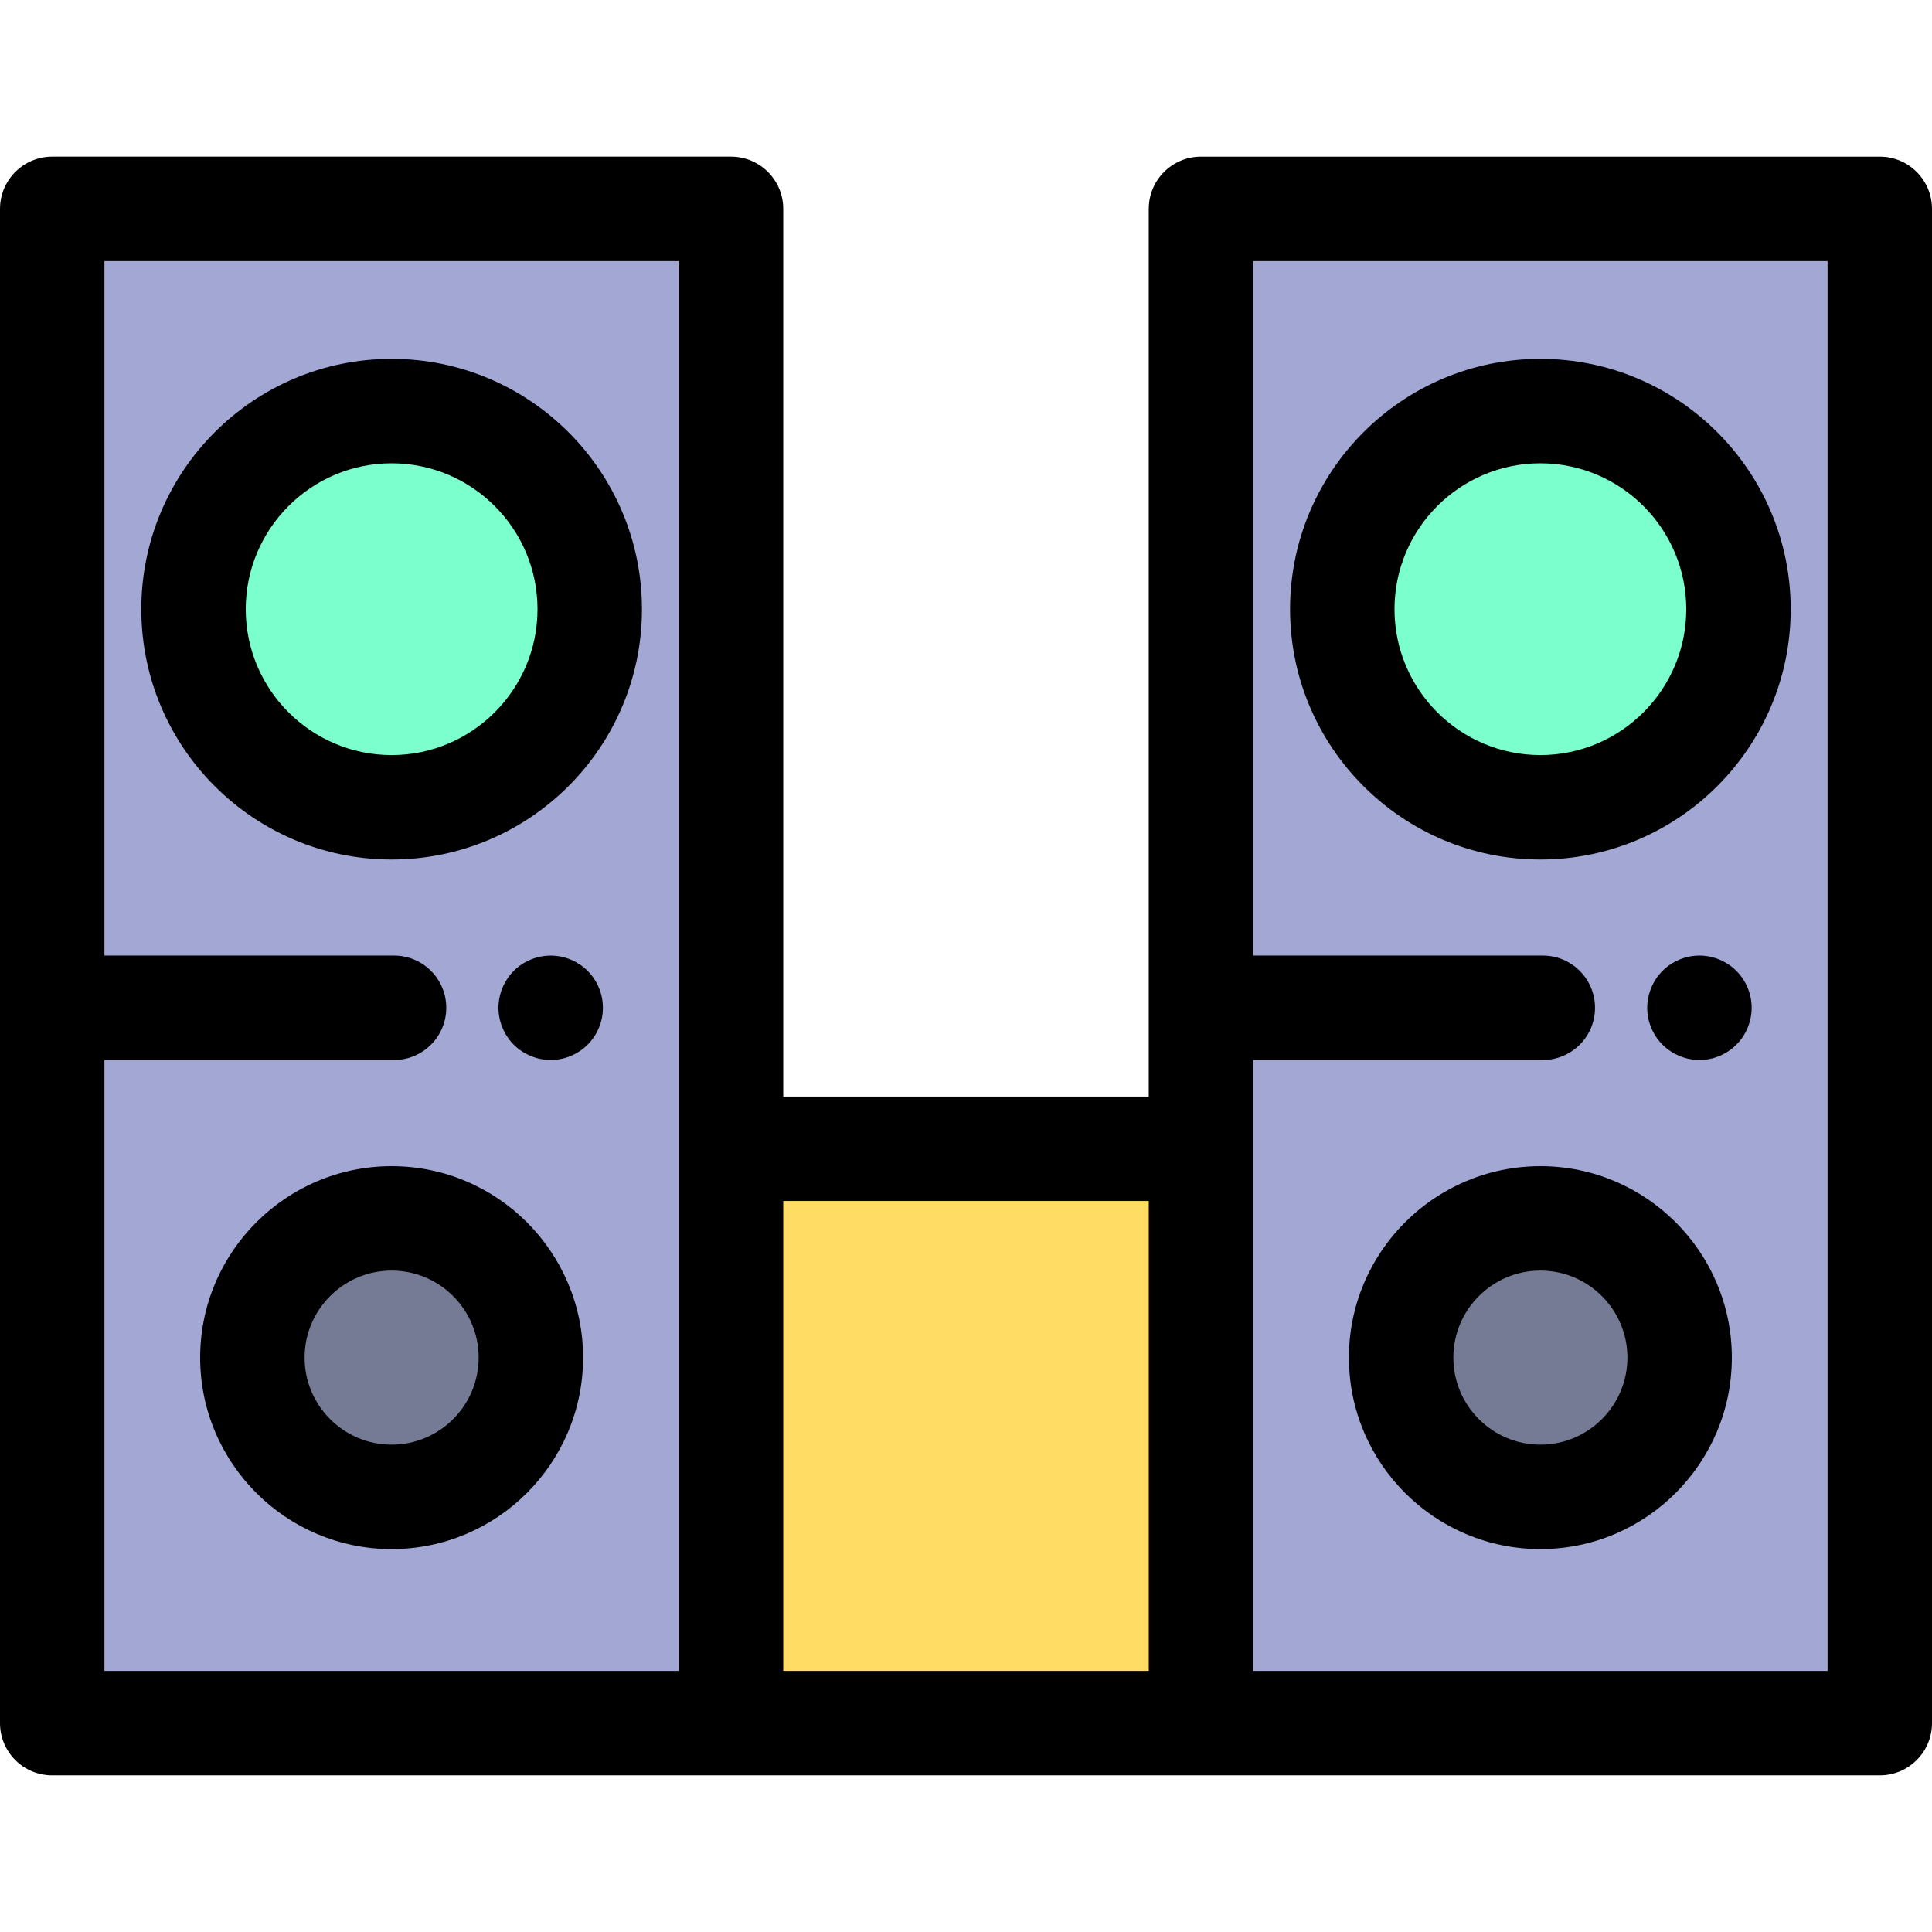
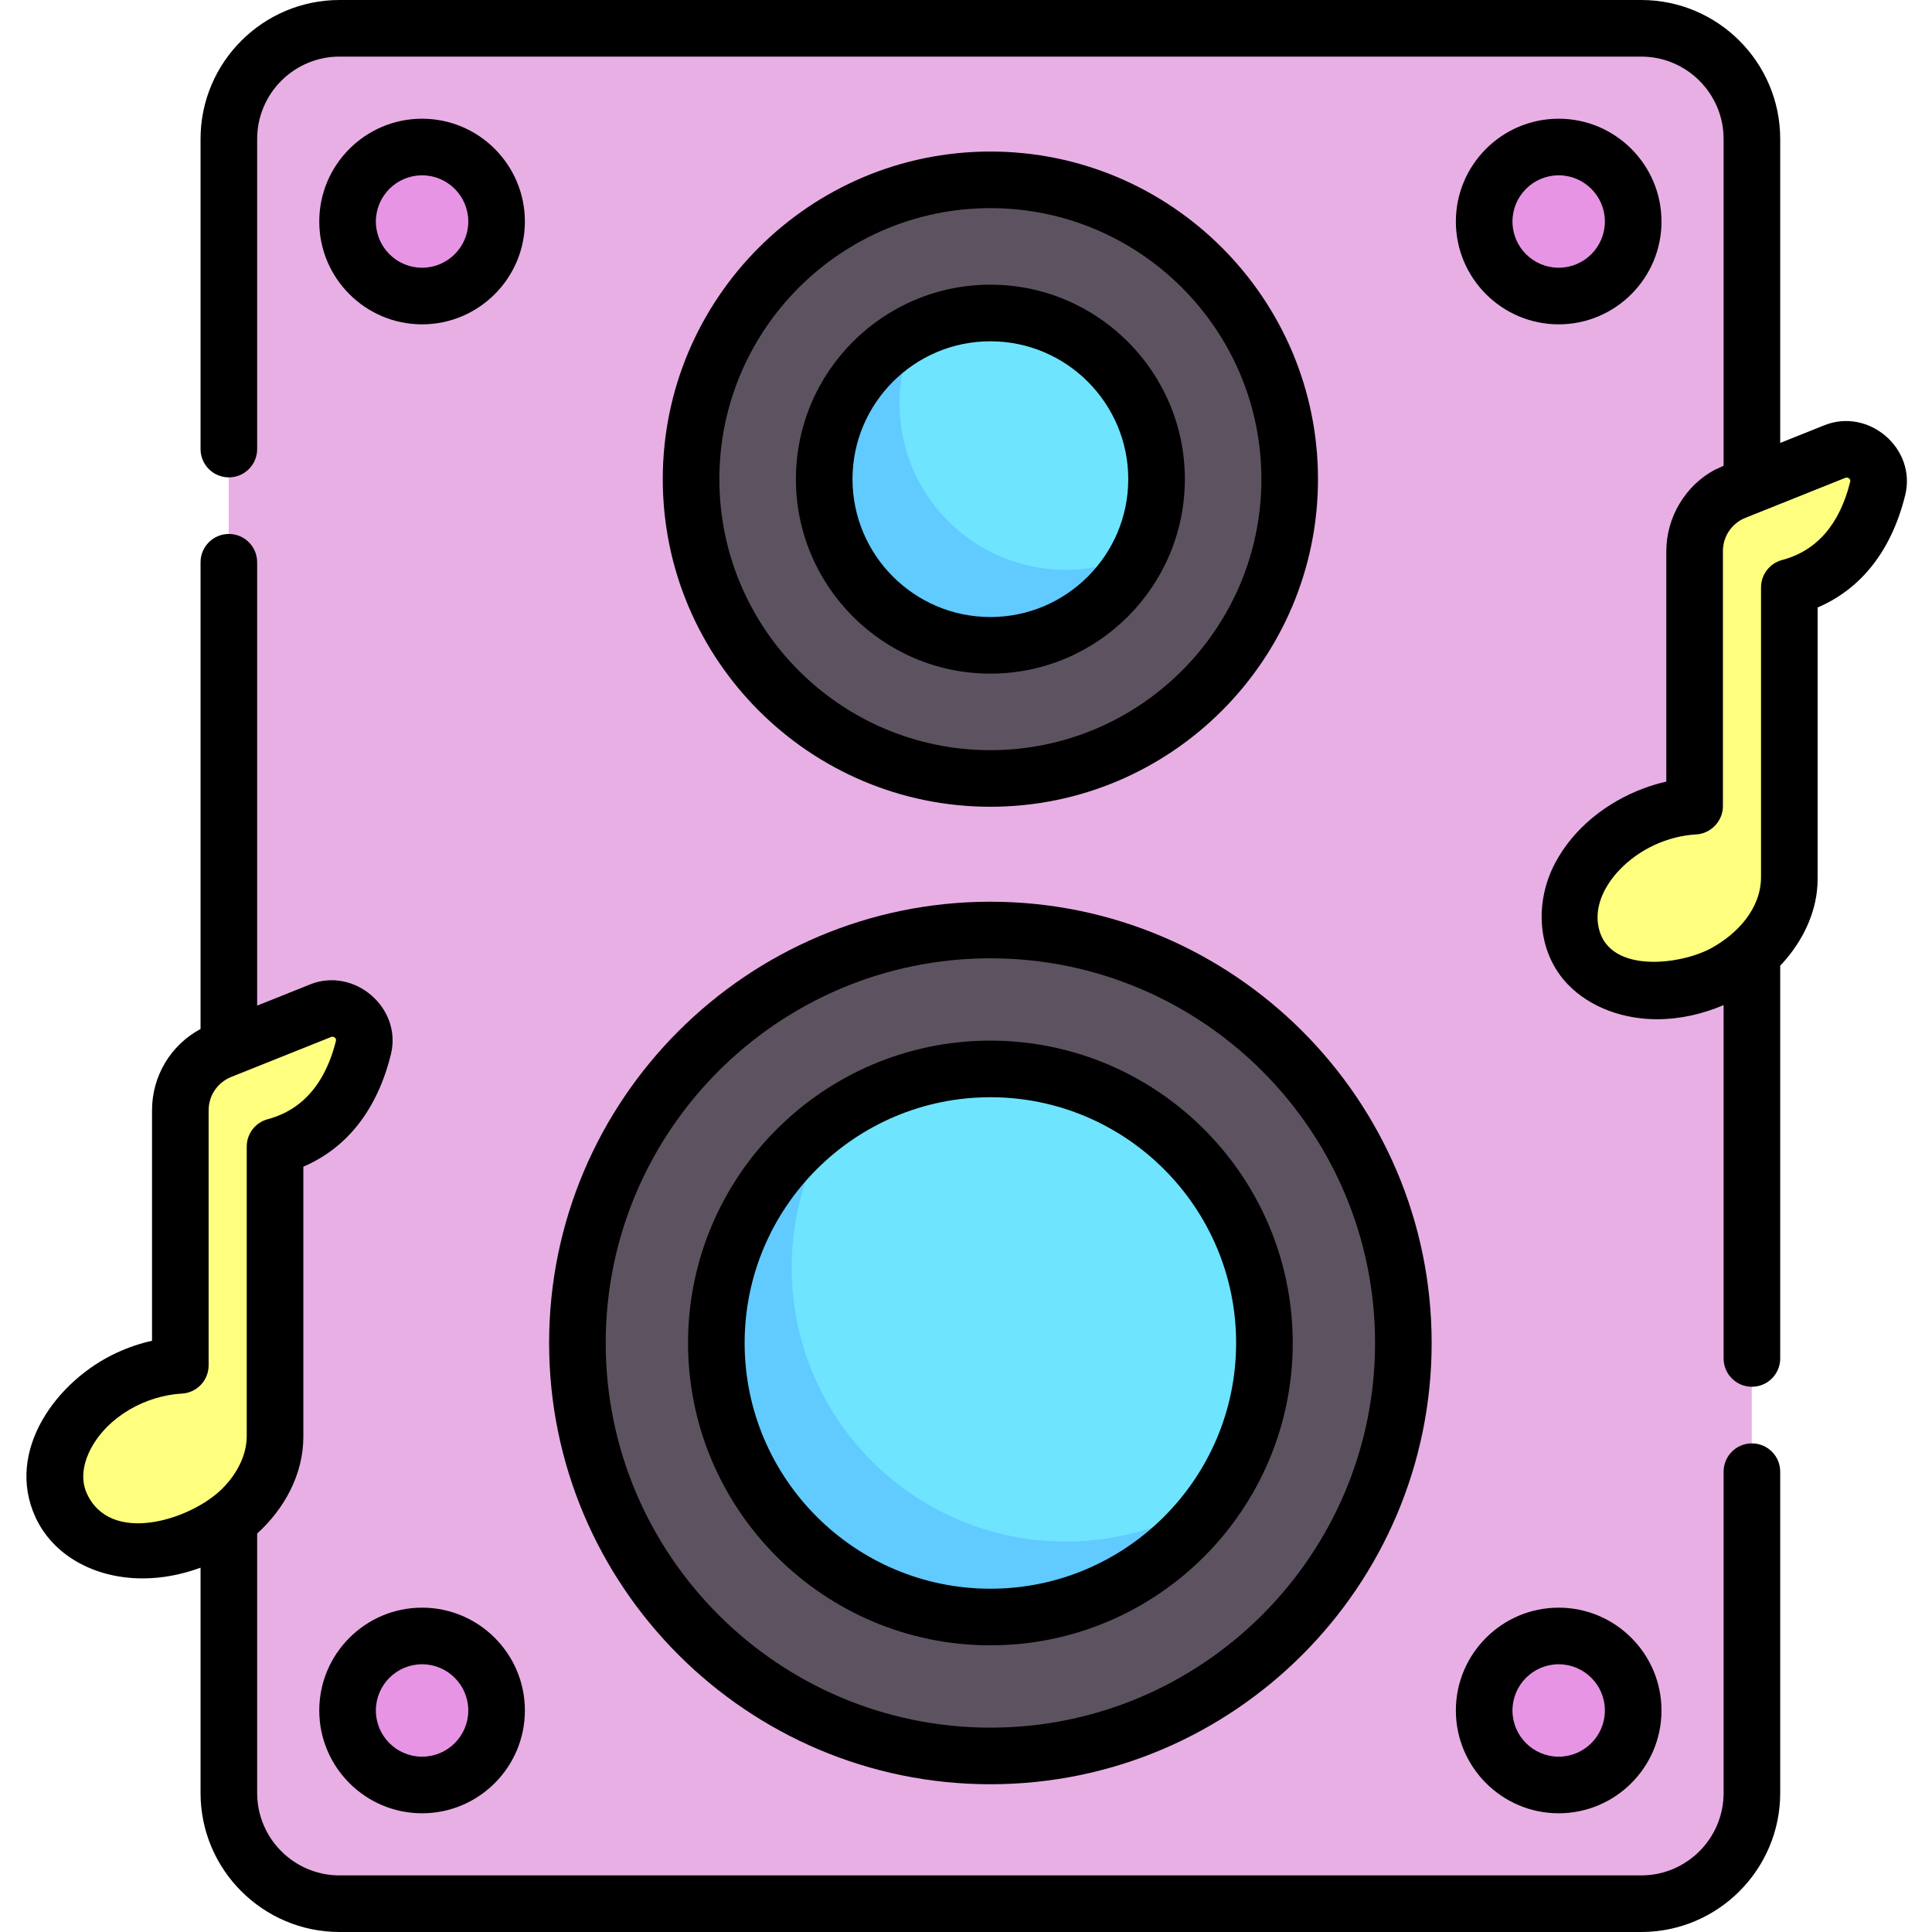
- <svg xmlns="http://www.w3.org/2000/svg" version="1.1" id="Layer_1" x="0px" y="0px" viewBox="0 0 512 512" style="enable-background:new 0 0 512 512;" xml:space="preserve">
-   <rect x="193.73" y="304.432" style="fill:#FFDC64;" width="124.541" height="152.216" />
-   <rect x="13.838" y="55.351" style="fill:#A2A8D3;" width="179.892" height="401.297" />
-   <circle style="fill:#767B95;" cx="103.784" cy="359.784" r="36.901" />
-   <path d="M103.784,410.523c-27.977,0-50.739-22.762-50.739-50.739s22.762-50.739,50.739-50.739s50.739,22.762,50.739,50.739  C154.523,387.761,131.761,410.523,103.784,410.523z M103.784,336.72c-12.717,0-23.064,10.347-23.064,23.064  s10.347,23.064,23.064,23.064s23.064-10.347,23.064-23.064S116.501,336.72,103.784,336.72z" />
-   <circle style="fill:#7BFFCD;" cx="103.784" cy="161.446" r="52.499" />
-   <path d="M103.784,227.779c-36.579,0-66.337-29.758-66.337-66.337s29.758-66.339,66.337-66.339s66.337,29.758,66.337,66.337  S140.363,227.779,103.784,227.779z M103.784,122.779c-21.319,0-38.662,17.344-38.662,38.662s17.343,38.663,38.662,38.663  s38.662-17.344,38.662-38.662S125.102,122.779,103.784,122.779z" />
-   <path d="M145.934,280.908c-0.899,0-1.813-0.097-2.698-0.277c-0.886-0.166-1.757-0.443-2.588-0.789  c-0.83-0.346-1.647-0.775-2.394-1.273c-0.761-0.498-1.467-1.079-2.103-1.716c-0.637-0.637-1.218-1.342-1.716-2.103  c-0.498-0.747-0.927-1.55-1.273-2.394c-0.346-0.83-0.609-1.702-0.789-2.588c-0.18-0.886-0.277-1.799-0.277-2.698  s0.097-1.813,0.277-2.698c0.18-0.886,0.443-1.757,0.789-2.588c0.346-0.844,0.775-1.647,1.273-2.394  c0.498-0.761,1.079-1.467,1.716-2.103c0.637-0.637,1.342-1.218,2.103-1.716c0.747-0.498,1.564-0.927,2.394-1.273  s1.702-0.609,2.588-0.789c1.785-0.36,3.626-0.36,5.411,0c0.886,0.18,1.744,0.443,2.588,0.789c0.83,0.346,1.633,0.775,2.38,1.273  c0.761,0.498,1.467,1.079,2.103,1.716c0.65,0.637,1.218,1.342,1.73,2.103c0.498,0.747,0.927,1.55,1.273,2.394  c0.346,0.83,0.609,1.702,0.789,2.588c0.18,0.886,0.263,1.799,0.263,2.698s-0.083,1.813-0.263,2.698  c-0.18,0.886-0.443,1.757-0.789,2.588c-0.346,0.844-0.775,1.647-1.273,2.394c-0.512,0.761-1.079,1.467-1.73,2.103  c-0.637,0.637-1.342,1.218-2.103,1.716c-0.747,0.498-1.55,0.927-2.38,1.273c-0.844,0.346-1.702,0.623-2.588,0.789  C147.747,280.811,146.833,280.908,145.934,280.908z" />
-   <rect x="318.27" y="55.351" style="fill:#A2A8D3;" width="179.892" height="401.297" />
-   <circle style="fill:#767B95;" cx="408.216" cy="359.784" r="36.901" />
-   <path d="M408.216,410.523c-27.977,0-50.739-22.762-50.739-50.739s22.762-50.739,50.739-50.739s50.739,22.762,50.739,50.739  S436.194,410.523,408.216,410.523z M408.216,336.72c-12.717,0-23.064,10.347-23.064,23.064s10.347,23.064,23.064,23.064  s23.064-10.347,23.064-23.064S420.933,336.72,408.216,336.72z" />
-   <circle style="fill:#7BFFCD;" cx="408.216" cy="161.446" r="52.499" />
-   <path d="M408.216,227.779c-36.579,0-66.337-29.758-66.337-66.337s29.758-66.339,66.337-66.339s66.337,29.758,66.337,66.337  S444.795,227.779,408.216,227.779z M408.216,122.779c-21.319,0-38.662,17.344-38.662,38.662s17.344,38.662,38.662,38.662  c21.317,0,38.662-17.344,38.662-38.662S429.535,122.779,408.216,122.779z" />
-   <path d="M498.162,41.514H318.27c-7.643,0-13.838,6.195-13.838,13.838v235.243h-96.865V55.351c0-7.643-6.195-13.838-13.838-13.838  H13.838C6.195,41.514,0,47.709,0,55.351v401.297c0,7.643,6.195,13.838,13.838,13.838H193.73H318.27h179.892  c7.643,0,13.838-6.195,13.838-13.838V55.351C512,47.709,505.805,41.514,498.162,41.514z M27.676,280.908h76.75  c7.643,0,13.838-6.195,13.838-13.838s-6.195-13.838-13.838-13.838h-76.75V69.189h152.216v235.243v138.378H27.676V280.908z   M207.568,318.27h96.865v124.541h-96.865V318.27z M484.324,442.811H332.108V304.432v-23.524h76.75  c7.643,0,13.838-6.195,13.838-13.838s-6.195-13.838-13.838-13.838h-76.75V69.189h152.216V442.811z" />
-   <path d="M450.366,280.908c-0.899,0-1.799-0.097-2.698-0.277c-0.886-0.166-1.757-0.443-2.588-0.789  c-0.83-0.346-1.647-0.775-2.394-1.273s-1.467-1.079-2.103-1.716c-2.574-2.574-4.054-6.144-4.054-9.783  c0-0.899,0.097-1.813,0.277-2.698s0.443-1.757,0.789-2.588c0.346-0.844,0.775-1.647,1.273-2.394  c0.498-0.761,1.079-1.467,1.716-2.103c2.574-2.574,6.144-4.054,9.783-4.054c3.653,0,7.21,1.481,9.783,4.054  c0.65,0.637,1.218,1.342,1.73,2.103c0.498,0.747,0.927,1.55,1.273,2.394c0.346,0.83,0.609,1.702,0.789,2.588  c0.18,0.886,0.263,1.799,0.263,2.698c0,3.639-1.467,7.21-4.054,9.783C457.59,279.427,454.019,280.908,450.366,280.908z" />
-   <g>
- </g>
-   <g>
- </g>
-   <g>
- </g>
-   <g>
- </g>
-   <g>
- </g>
-   <g>
- </g>
-   <g>
- </g>
-   <g>
- </g>
-   <g>
- </g>
-   <g>
- </g>
-   <g>
- </g>
-   <g>
- </g>
-   <g>
- </g>
-   <g>
- </g>
-   <g>
- </g>
+ <svg xmlns="http://www.w3.org/2000/svg" height="512pt" viewBox="-7 0 512 512" width="512pt">
+   <path d="m427.902 7.5h-344.957c-16.203 0-29.336 13.133-29.336 29.332v438.336c0 16.199 13.133 29.332 29.336 29.332h344.957c16.199 0 29.332-13.133 29.332-29.332v-438.336c0-16.199-13.133-29.332-29.332-29.332zm0 0" fill="#e8afe5" />
+   <g fill="#e894e4">
+     <path d="m124.562 58.707c0 10.906-8.84 19.746-19.746 19.746s-19.746-8.84-19.746-19.746 8.84-19.746 19.746-19.746 19.746 8.84 19.746 19.746zm0 0" />
+     <path d="m425.773 58.707c0 10.906-8.84 19.746-19.746 19.746s-19.746-8.84-19.746-19.746 8.84-19.746 19.746-19.746 19.746 8.84 19.746 19.746zm0 0" />
+     <path d="m124.562 453.293c0 10.906-8.84 19.746-19.746 19.746s-19.746-8.84-19.746-19.746 8.84-19.746 19.746-19.746 19.746 8.84 19.746 19.746zm0 0" />
+     <path d="m425.773 453.293c0 10.906-8.84 19.746-19.746 19.746s-19.746-8.84-19.746-19.746 8.84-19.746 19.746-19.746 19.746 8.84 19.746 19.746zm0 0" />
+   </g>
+   <path d="m364.863 355.902c0 60.441-49 109.441-109.441 109.441s-109.441-49-109.441-109.441 49-109.441 109.441-109.441 109.441 49 109.441 109.441zm0 0" fill="#5d5360" />
+   <path d="m328.047 355.902c0 40.109-32.516 72.625-72.625 72.625s-72.625-32.516-72.625-72.625 32.516-72.625 72.625-72.625 72.625 32.516 72.625 72.625zm0 0" fill="#6ee4ff" />
+   <path d="m275.422 408.527c-40.109 0-72.625-32.516-72.625-72.625 0-14.941 4.516-28.824 12.254-40.371-19.449 13.031-32.254 35.203-32.254 60.371 0 40.109 32.516 72.625 72.625 72.625 25.168 0 47.34-12.805 60.371-32.254-11.543 7.738-25.43 12.254-40.371 12.254zm0 0" fill="#61caff" />
+   <path d="m334.742 126.98c0 43.809-35.512 79.32-79.32 79.32-43.805 0-79.32-35.512-79.32-79.32 0-43.805 35.516-79.32 79.32-79.32 43.809 0 79.32 35.516 79.32 79.32zm0 0" fill="#5d5360" />
+   <path d="m299.461 126.98c0 24.32-19.719 44.039-44.039 44.039s-44.039-19.719-44.039-44.039c0-24.32 19.719-44.039 44.039-44.039s44.039 19.719 44.039 44.039zm0 0" fill="#6ee4ff" />
+   <path d="m275.422 151.02c-24.32 0-44.039-19.719-44.039-44.039 0-7 1.641-13.613 4.547-19.492-14.539 7.191-24.547 22.172-24.547 39.492 0 24.32 19.719 44.039 44.039 44.039 17.32 0 32.301-10.004 39.492-24.547-5.879 2.906-12.492 4.547-19.492 4.547zm0 0" fill="#61caff" />
+   <path d="m479.234 119.66-26.477 10.59c-6.465 2.586-10.707 8.848-10.707 15.812v67.578c-4.48.25-9.176 1.379-13.738 3.488-15.188 7.012-23.168 22.082-17.82 33.66 5.344 11.578 21.988 15.285 37.176 8.273 12.098-5.586 19.613-16.281 19.473-26.254 0-.074.012-.145.012-.215v-76.93c14.824-3.941 20.93-16.125 23.426-26.23 1.637-6.633-5-12.312-11.344-9.773zm0 0" fill="#ffff7f" />
+   <path d="m77.93 267.844-26.477 10.594c-6.465 2.586-10.703 8.848-10.703 15.812v67.574c-4.484.25-9.176 1.383-13.742 3.488-15.188 7.012-23.164 22.082-17.82 33.664 5.344 11.578 21.988 15.281 37.18 8.27 12.098-5.582 19.609-16.277 19.473-26.254 0-.07.008-.141.008-.211v-76.934c14.824-3.938 20.93-16.121 23.426-26.23 1.637-6.633-5-12.309-11.344-9.773zm0 0" fill="#ffff7f" />
+   <path d="m104.855 31.461c-15.023 0-27.246 12.223-27.246 27.246 0 15.023 12.223 27.246 27.246 27.246 15.023 0 27.246-12.223 27.246-27.246 0-15.023-12.223-27.246-27.246-27.246zm0 39.492c-6.754 0-12.246-5.492-12.246-12.246 0-6.754 5.492-12.246 12.246-12.246 6.75 0 12.246 5.492 12.246 12.246 0 6.754-5.496 12.246-12.246 12.246zm0 0" />
+   <path d="m406.066 85.953c15.023 0 27.246-12.223 27.246-27.246 0-15.023-12.223-27.246-27.246-27.246-15.023 0-27.246 12.223-27.246 27.246 0 15.023 12.223 27.246 27.246 27.246zm0-39.492c6.754 0 12.246 5.492 12.246 12.246 0 6.754-5.492 12.246-12.246 12.246s-12.246-5.492-12.246-12.246c0-6.754 5.496-12.246 12.246-12.246zm0 0" />
+   <path d="m104.855 426.047c-15.023 0-27.246 12.223-27.246 27.246 0 15.023 12.223 27.246 27.246 27.246 15.023 0 27.246-12.223 27.246-27.246 0-15.023-12.223-27.246-27.246-27.246zm0 39.492c-6.754 0-12.246-5.492-12.246-12.246 0-6.75 5.492-12.246 12.246-12.246 6.75 0 12.246 5.496 12.246 12.246 0 6.754-5.496 12.246-12.246 12.246zm0 0" />
+   <path d="m406.066 480.539c15.023 0 27.246-12.223 27.246-27.246 0-15.023-12.223-27.246-27.246-27.246-15.023 0-27.246 12.223-27.246 27.246 0 15.023 12.223 27.246 27.246 27.246zm0-39.492c6.754 0 12.246 5.496 12.246 12.246 0 6.754-5.492 12.246-12.246 12.246s-12.246-5.492-12.246-12.246c0-6.75 5.496-12.246 12.246-12.246zm0 0" />
+   <path d="m255.461 472.844c64.48 0 116.941-52.461 116.941-116.941 0-64.48-52.461-116.938-116.941-116.938-64.48 0-116.941 52.457-116.941 116.938 0 64.48 52.461 116.941 116.941 116.941zm0-218.883c56.211 0 101.941 45.73 101.941 101.941 0 56.211-45.73 101.941-101.941 101.941-56.211 0-101.941-45.73-101.941-101.941 0-56.211 45.73-101.941 101.941-101.941zm0 0" />
+   <path d="m255.461 436.027c44.184 0 80.125-35.941 80.125-80.125 0-44.18-35.941-80.125-80.125-80.125-44.18 0-80.125 35.945-80.125 80.125 0 44.184 35.945 80.125 80.125 80.125zm0-145.25c35.91 0 65.125 29.215 65.125 65.125s-29.215 65.125-65.125 65.125c-35.91 0-65.125-29.215-65.125-65.125s29.215-65.125 65.125-65.125zm0 0" />
+   <path d="m255.461 213.801c47.875 0 86.82-38.949 86.82-86.82 0-47.871-38.949-86.82-86.82-86.82-47.871 0-86.82 38.949-86.82 86.82 0 47.875 38.949 86.82 86.82 86.82zm0-158.641c39.602 0 71.82 32.219 71.82 71.82 0 39.602-32.219 71.82-71.82 71.82-39.602 0-71.82-32.219-71.82-71.82 0-39.602 32.219-71.82 71.82-71.82zm0 0" />
+   <path d="m255.461 178.52c28.418 0 51.539-23.121 51.539-51.539s-23.121-51.539-51.539-51.539c-28.418 0-51.539 23.121-51.539 51.539s23.121 51.539 51.539 51.539zm0-88.078c20.148 0 36.539 16.395 36.539 36.539 0 20.148-16.391 36.539-36.539 36.539-20.148 0-36.539-16.391-36.539-36.539 0-20.145 16.391-36.539 36.539-36.539zm0 0" />
+   <path d="m427.941 0h-344.961c-20.309 0-36.832 16.523-36.832 36.832v82.176c0 4.145 3.359 7.5 7.5 7.5 4.145 0 7.5-3.355 7.5-7.5v-82.176c0-12.039 9.797-21.832 21.832-21.832h344.961c12.039 0 21.832 9.793 21.832 21.832v86.551c0 .133-2.082.98-2.254 1.07-7.906 4.199-12.914 12.645-12.93 21.582v.027 61.07c-1.988.441-3.957 1.039-5.906 1.758-9.812 3.629-18.629 10.512-23.57 19.844-5.441 10.273-4.902 23.594 3.434 32.195 6.031 6.223 14.914 9.18 23.543 9.18 6.062 0 12.125-1.359 17.684-3.758v93.656c0 4.141 3.355 7.5 7.5 7.5 4.141 0 7.5-3.359 7.5-7.5v-104.078c6.246-6.617 9.938-14.805 9.906-22.949.004-.129.008-.258.008-.387v-71.598c11.633-4.984 19.602-15.168 23.207-29.766 3.051-12.348-9.664-23.234-21.41-18.535l-11.711 4.688v-80.551c0-20.309-16.523-36.832-36.832-36.832zm54.117 126.621c.648-.258 1.449.297 1.273 1.012-2.801 11.348-8.879 18.34-18.066 20.781-3.289.875-5.574 3.848-5.574 7.25v76.746c-.004 8.391-6.262 15.09-13.242 18.891-8.359 4.547-28.145 6.945-29.969-6.477-.727-5.336 2.082-10.469 5.645-14.23 5.227-5.523 12.789-9.043 20.379-9.461 3.926-.219 7.086-3.562 7.086-7.492v-67.574c0-3.922 2.352-7.395 5.992-8.852 0 0 26.414-10.566 26.477-10.594zm0 0" />
+   <path d="m30.793 418.293c5.098 0 10.344-.984 15.355-2.844v59.719c0 20.309 16.523 36.832 36.832 36.832h344.961c20.309 0 36.832-16.523 36.832-36.832v-85.16c0-4.141-3.359-7.5-7.5-7.5-4.141 0-7.5 3.359-7.5 7.5v85.16c0 12.039-9.793 21.832-21.832 21.832h-344.961c-12.035 0-21.832-9.793-21.832-21.832v-68.762c7.234-6.555 12.242-15.719 12.242-25.629v-71.598c11.629-4.984 19.598-15.164 23.203-29.766 3.035-12.293-9.699-23.227-21.41-18.531l-14.035 5.613v-117.488c0-4.141-3.355-7.5-7.5-7.5-4.141 0-7.5 3.359-7.5 7.5v123.68c-7.891 4.25-12.859 12.426-12.859 21.562v61.066c-3.184.711-6.32 1.773-9.383 3.188-15.758 7.273-29.664 25.902-21.488 43.613 4.605 9.977 15.477 16.176 28.375 16.176zm-13.727-34.355c4.555-8.602 14.582-14.094 24.137-14.625 3.977-.219 7.086-3.508 7.086-7.488v-67.574c0-3.922 2.352-7.395 5.992-8.852 0 0 26.426-10.57 26.477-10.59.648-.258 1.445.301 1.273 1.012-1.543 6.25-4.484 12.469-9.609 16.562-2.441 1.949-5.258 3.363-8.461 4.215-3.285.875-5.574 3.848-5.574 7.25v76.73c0 5.609-3.199 10.965-7.254 14.656-8.398 7.652-28.844 14.141-35.098.598-2.133-4.625-.27-9.438 1.031-11.895zm0 0" />
</svg>
